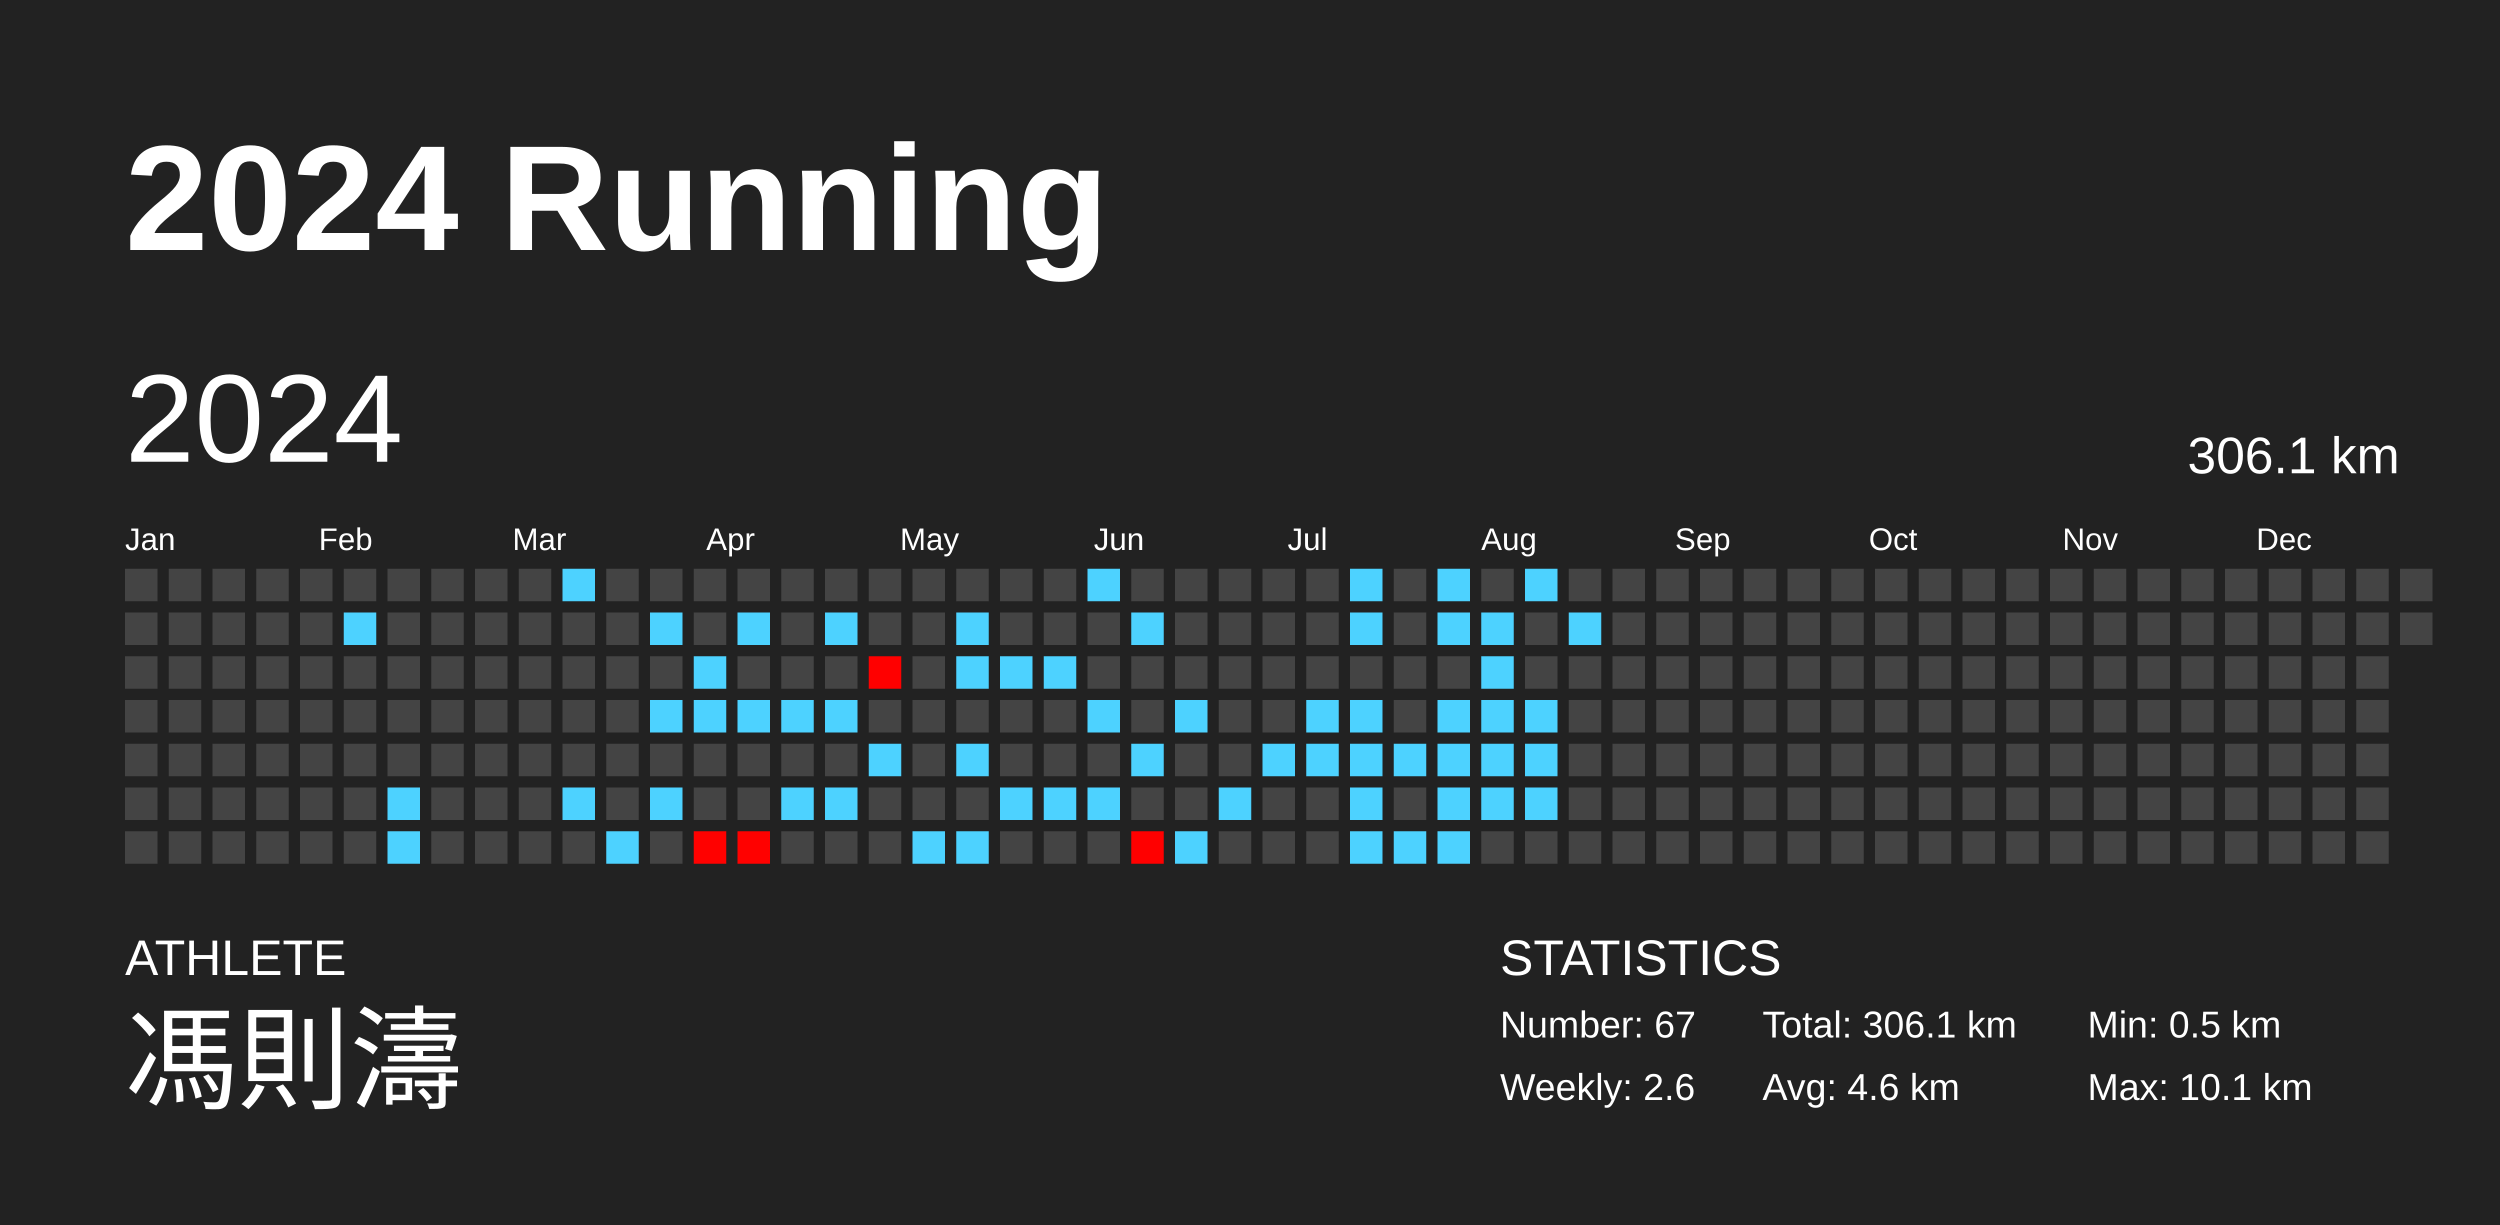
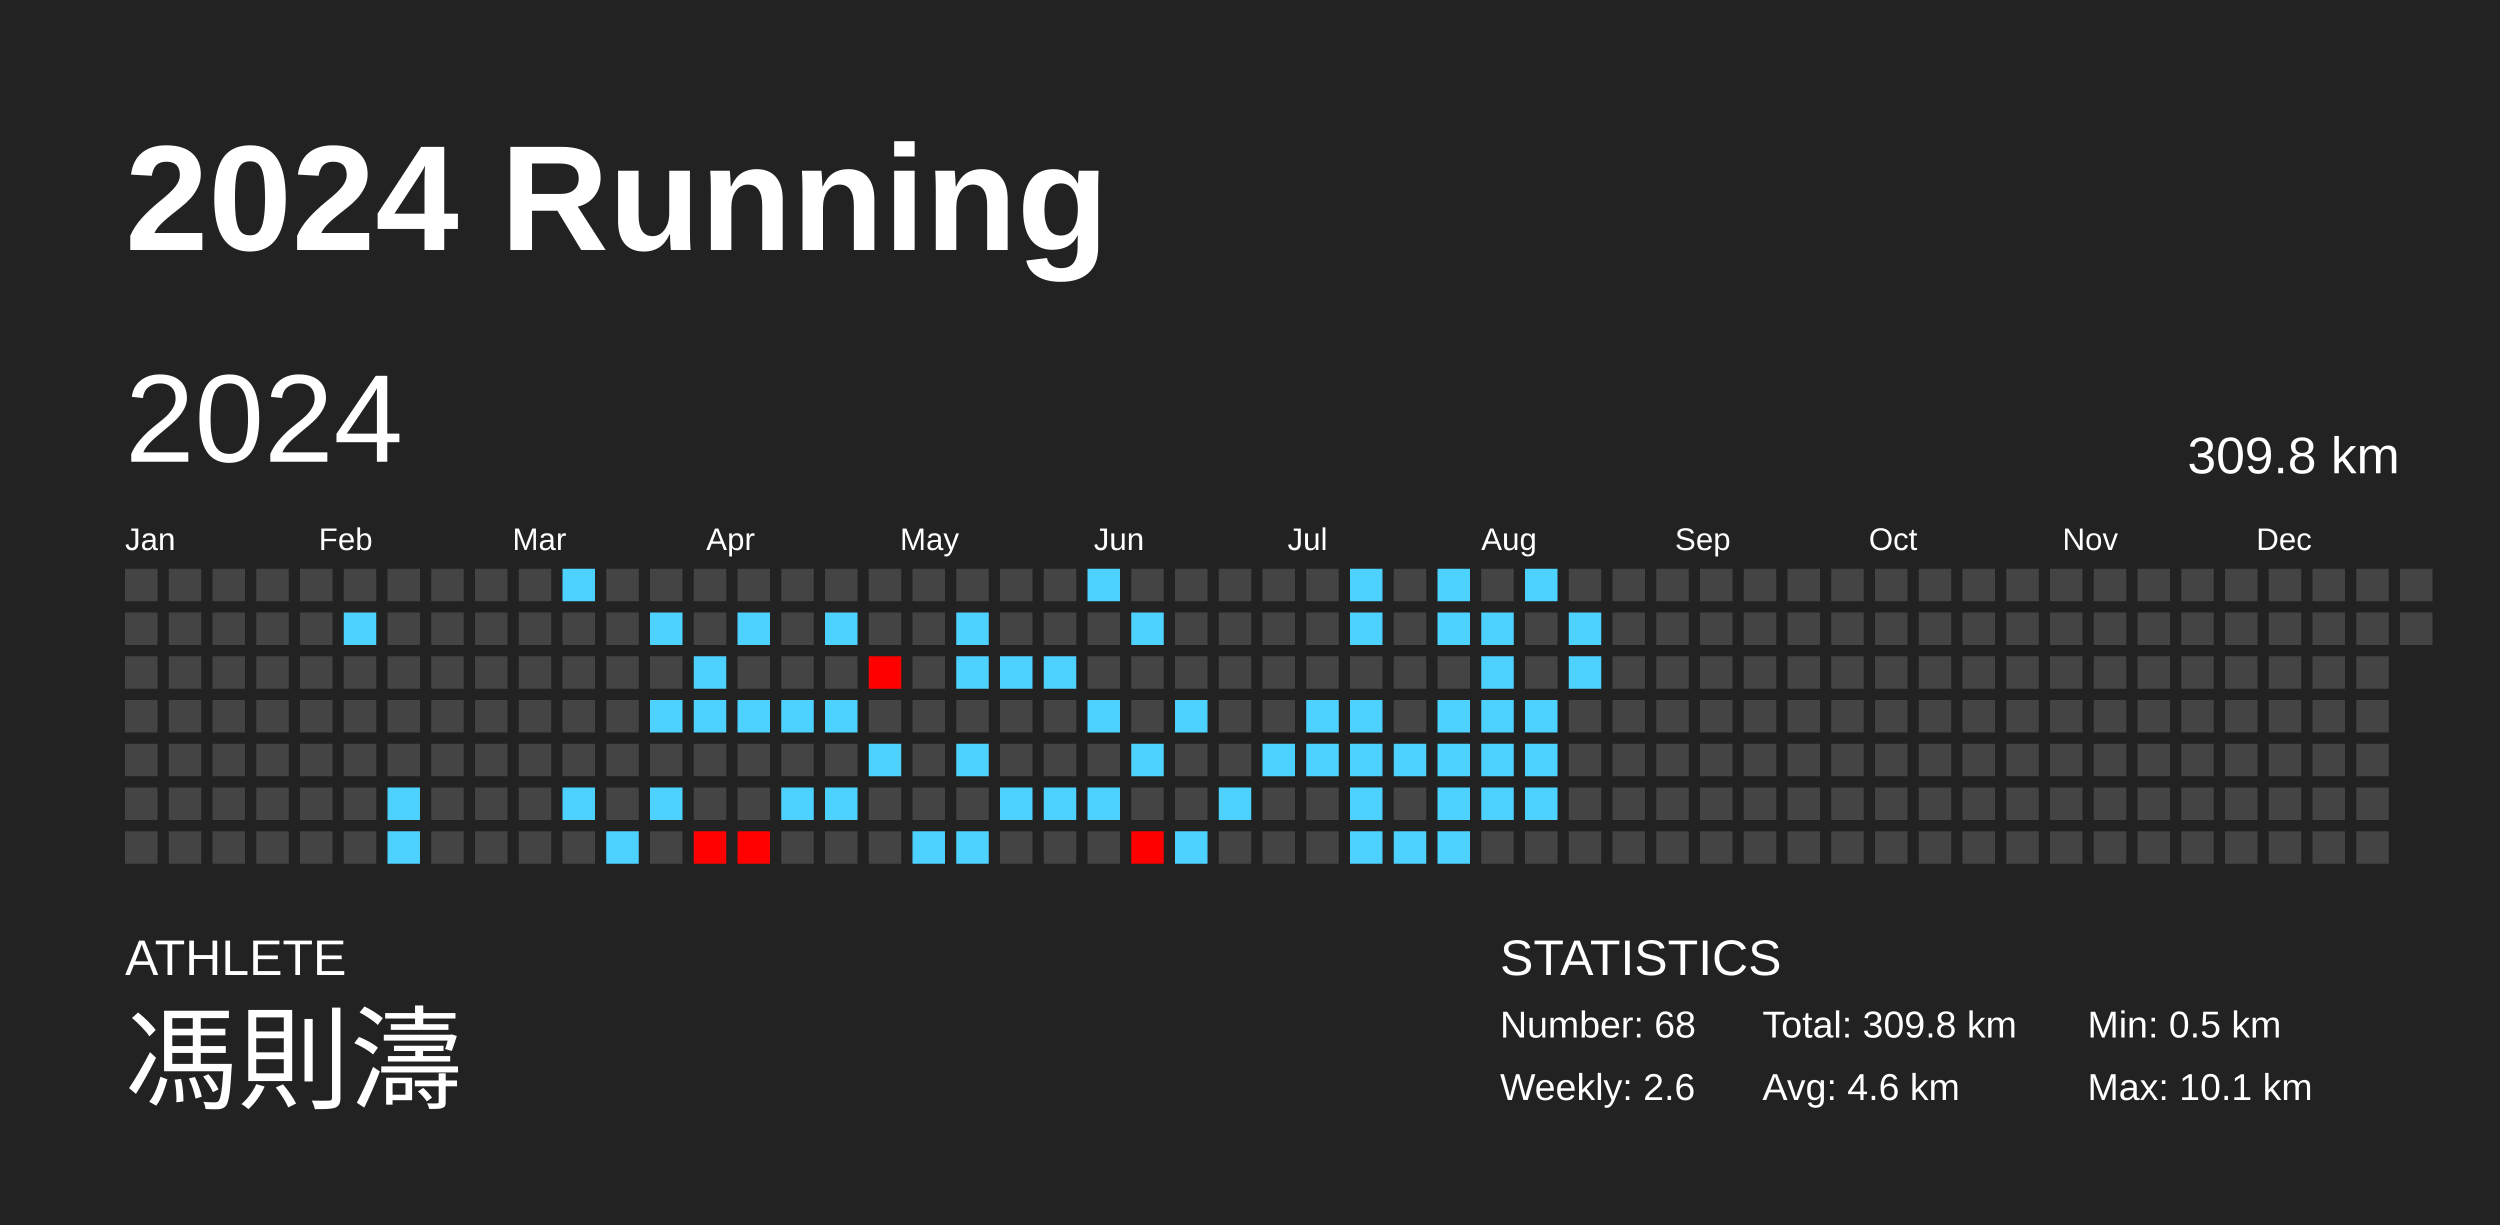
<svg xmlns="http://www.w3.org/2000/svg" baseProfile="full" height="98mm" version="1.1" viewBox="0,0,200,98" width="200mm">
  <defs />
  <rect fill="#222222" height="98" width="200" x="0" y="0" />
  <text fill="#FFFFFF" style="font-size:12px; font-family:Arial; font-weight:bold;" x="10" y="20">2024 Running</text>
  <text fill="#FFFFFF" style="font-size:4px; font-family:Arial" x="10" y="78">ATHLETE</text>
  <text fill="#FFFFFF" style="font-size:9px; font-family:Arial" x="10" y="88">馮則濤</text>
  <text fill="#FFFFFF" style="font-size:4px; font-family:Arial" x="120" y="78">STATISTICS</text>
-   <text fill="#FFFFFF" style="font-size:3px; font-family:Arial" x="120" y="83">Number: 67</text>
+   <text fill="#FFFFFF" style="font-size:3px; font-family:Arial" x="120" y="83">Number: 68</text>
  <text fill="#FFFFFF" style="font-size:3px; font-family:Arial" x="120" y="88">Weekly: 2.6</text>
-   <text fill="#FFFFFF" style="font-size:3px; font-family:Arial" x="141" y="83">Total: 306.1 km</text>
+   <text fill="#FFFFFF" style="font-size:3px; font-family:Arial" x="141" y="83">Total: 309.8 km</text>
  <text fill="#FFFFFF" style="font-size:3px; font-family:Arial" x="141" y="88">Avg: 4.6 km</text>
  <text fill="#FFFFFF" style="font-size:3px; font-family:Arial" x="167" y="83">Min: 0.5 km</text>
  <text fill="#FFFFFF" style="font-size:3px; font-family:Arial" x="167" y="88">Max: 10.1 km</text>
  <text dominant-baseline="hanging" fill="#FFFFFF" style="font-size:10.0px; font-family:Arial;" x="10" y="30">2024</text>
-   <text dominant-baseline="hanging" fill="#FFFFFF" style="font-size:4.125px; font-family:Arial;" x="175" y="35">306.1 km</text>
+   <text dominant-baseline="hanging" fill="#FFFFFF" style="font-size:4.125px; font-family:Arial;" x="175" y="35">309.8 km</text>
  <text fill="#FFFFFF" style="font-size:2.5px; font-family:Arial" x="10.0" y="44">Jan</text>
  <text fill="#FFFFFF" style="font-size:2.5px; font-family:Arial" x="25.5" y="44">Feb</text>
  <text fill="#FFFFFF" style="font-size:2.5px; font-family:Arial" x="41.0" y="44">Mar</text>
  <text fill="#FFFFFF" style="font-size:2.5px; font-family:Arial" x="56.5" y="44">Apr</text>
  <text fill="#FFFFFF" style="font-size:2.5px; font-family:Arial" x="72.0" y="44">May</text>
  <text fill="#FFFFFF" style="font-size:2.5px; font-family:Arial" x="87.5" y="44">Jun</text>
  <text fill="#FFFFFF" style="font-size:2.5px; font-family:Arial" x="103.0" y="44">Jul</text>
  <text fill="#FFFFFF" style="font-size:2.5px; font-family:Arial" x="118.5" y="44">Aug</text>
  <text fill="#FFFFFF" style="font-size:2.5px; font-family:Arial" x="134.0" y="44">Sep</text>
  <text fill="#FFFFFF" style="font-size:2.5px; font-family:Arial" x="149.5" y="44">Oct</text>
  <text fill="#FFFFFF" style="font-size:2.5px; font-family:Arial" x="165.0" y="44">Nov</text>
  <text fill="#FFFFFF" style="font-size:2.5px; font-family:Arial" x="180.5" y="44">Dec</text>
  <rect fill="#444444" height="2.6" width="2.6" x="10.0" y="45.5" />
  <rect fill="#444444" height="2.6" width="2.6" x="10.0" y="49.0" />
  <rect fill="#444444" height="2.6" width="2.6" x="10.0" y="52.5" />
  <rect fill="#444444" height="2.6" width="2.6" x="10.0" y="56.0" />
  <rect fill="#444444" height="2.6" width="2.6" x="10.0" y="59.5" />
  <rect fill="#444444" height="2.6" width="2.6" x="10.0" y="63.0" />
  <rect fill="#444444" height="2.6" width="2.6" x="10.0" y="66.5" />
  <rect fill="#444444" height="2.6" width="2.6" x="13.5" y="45.5" />
  <rect fill="#444444" height="2.6" width="2.6" x="13.5" y="49.0" />
  <rect fill="#444444" height="2.6" width="2.6" x="13.5" y="52.5" />
  <rect fill="#444444" height="2.6" width="2.6" x="13.5" y="56.0" />
  <rect fill="#444444" height="2.6" width="2.6" x="13.5" y="59.5" />
  <rect fill="#444444" height="2.6" width="2.6" x="13.5" y="63.0" />
  <rect fill="#444444" height="2.6" width="2.6" x="13.5" y="66.5" />
  <rect fill="#444444" height="2.6" width="2.6" x="17.0" y="45.5" />
  <rect fill="#444444" height="2.6" width="2.6" x="17.0" y="49.0" />
  <rect fill="#444444" height="2.6" width="2.6" x="17.0" y="52.5" />
  <rect fill="#444444" height="2.6" width="2.6" x="17.0" y="56.0" />
  <rect fill="#444444" height="2.6" width="2.6" x="17.0" y="59.5" />
  <rect fill="#444444" height="2.6" width="2.6" x="17.0" y="63.0" />
  <rect fill="#444444" height="2.6" width="2.6" x="17.0" y="66.5" />
  <rect fill="#444444" height="2.6" width="2.6" x="20.5" y="45.5" />
  <rect fill="#444444" height="2.6" width="2.6" x="20.5" y="49.0" />
  <rect fill="#444444" height="2.6" width="2.6" x="20.5" y="52.5" />
  <rect fill="#444444" height="2.6" width="2.6" x="20.5" y="56.0" />
  <rect fill="#444444" height="2.6" width="2.6" x="20.5" y="59.5" />
  <rect fill="#444444" height="2.6" width="2.6" x="20.5" y="63.0" />
  <rect fill="#444444" height="2.6" width="2.6" x="20.5" y="66.5" />
  <rect fill="#444444" height="2.6" width="2.6" x="24.0" y="45.5" />
  <rect fill="#444444" height="2.6" width="2.6" x="24.0" y="49.0" />
  <rect fill="#444444" height="2.6" width="2.6" x="24.0" y="52.5" />
  <rect fill="#444444" height="2.6" width="2.6" x="24.0" y="56.0" />
  <rect fill="#444444" height="2.6" width="2.6" x="24.0" y="59.5" />
  <rect fill="#444444" height="2.6" width="2.6" x="24.0" y="63.0" />
  <rect fill="#444444" height="2.6" width="2.6" x="24.0" y="66.5" />
  <rect fill="#444444" height="2.6" width="2.6" x="27.5" y="45.5" />
  <rect fill="#4dd2ff" height="2.6" width="2.6" x="27.5" y="49.0" />
  <rect fill="#444444" height="2.6" width="2.6" x="27.5" y="52.5" />
  <rect fill="#444444" height="2.6" width="2.6" x="27.5" y="56.0" />
  <rect fill="#444444" height="2.6" width="2.6" x="27.5" y="59.5" />
  <rect fill="#444444" height="2.6" width="2.6" x="27.5" y="63.0" />
  <rect fill="#444444" height="2.6" width="2.6" x="27.5" y="66.5" />
  <rect fill="#444444" height="2.6" width="2.6" x="31.0" y="45.5" />
  <rect fill="#444444" height="2.6" width="2.6" x="31.0" y="49.0" />
  <rect fill="#444444" height="2.6" width="2.6" x="31.0" y="52.5" />
  <rect fill="#444444" height="2.6" width="2.6" x="31.0" y="56.0" />
  <rect fill="#444444" height="2.6" width="2.6" x="31.0" y="59.5" />
  <rect fill="#4dd2ff" height="2.6" width="2.6" x="31.0" y="63.0" />
  <rect fill="#4dd2ff" height="2.6" width="2.6" x="31.0" y="66.5" />
  <rect fill="#444444" height="2.6" width="2.6" x="34.5" y="45.5" />
  <rect fill="#444444" height="2.6" width="2.6" x="34.5" y="49.0" />
  <rect fill="#444444" height="2.6" width="2.6" x="34.5" y="52.5" />
  <rect fill="#444444" height="2.6" width="2.6" x="34.5" y="56.0" />
  <rect fill="#444444" height="2.6" width="2.6" x="34.5" y="59.5" />
  <rect fill="#444444" height="2.6" width="2.6" x="34.5" y="63.0" />
  <rect fill="#444444" height="2.6" width="2.6" x="34.5" y="66.5" />
  <rect fill="#444444" height="2.6" width="2.6" x="38.0" y="45.5" />
  <rect fill="#444444" height="2.6" width="2.6" x="38.0" y="49.0" />
  <rect fill="#444444" height="2.6" width="2.6" x="38.0" y="52.5" />
  <rect fill="#444444" height="2.6" width="2.6" x="38.0" y="56.0" />
  <rect fill="#444444" height="2.6" width="2.6" x="38.0" y="59.5" />
  <rect fill="#444444" height="2.6" width="2.6" x="38.0" y="63.0" />
  <rect fill="#444444" height="2.6" width="2.6" x="38.0" y="66.5" />
  <rect fill="#444444" height="2.6" width="2.6" x="41.5" y="45.5" />
  <rect fill="#444444" height="2.6" width="2.6" x="41.5" y="49.0" />
  <rect fill="#444444" height="2.6" width="2.6" x="41.5" y="52.5" />
  <rect fill="#444444" height="2.6" width="2.6" x="41.5" y="56.0" />
  <rect fill="#444444" height="2.6" width="2.6" x="41.5" y="59.5" />
  <rect fill="#444444" height="2.6" width="2.6" x="41.5" y="63.0" />
  <rect fill="#444444" height="2.6" width="2.6" x="41.5" y="66.5" />
  <rect fill="#4dd2ff" height="2.6" width="2.6" x="45.0" y="45.5" />
  <rect fill="#444444" height="2.6" width="2.6" x="45.0" y="49.0" />
  <rect fill="#444444" height="2.6" width="2.6" x="45.0" y="52.5" />
  <rect fill="#444444" height="2.6" width="2.6" x="45.0" y="56.0" />
  <rect fill="#444444" height="2.6" width="2.6" x="45.0" y="59.5" />
  <rect fill="#4dd2ff" height="2.6" width="2.6" x="45.0" y="63.0" />
  <rect fill="#444444" height="2.6" width="2.6" x="45.0" y="66.5" />
  <rect fill="#444444" height="2.6" width="2.6" x="48.5" y="45.5" />
  <rect fill="#444444" height="2.6" width="2.6" x="48.5" y="49.0" />
  <rect fill="#444444" height="2.6" width="2.6" x="48.5" y="52.5" />
  <rect fill="#444444" height="2.6" width="2.6" x="48.5" y="56.0" />
  <rect fill="#444444" height="2.6" width="2.6" x="48.5" y="59.5" />
  <rect fill="#444444" height="2.6" width="2.6" x="48.5" y="63.0" />
  <rect fill="#4dd2ff" height="2.6" width="2.6" x="48.5" y="66.5" />
  <rect fill="#444444" height="2.6" width="2.6" x="52.0" y="45.5" />
  <rect fill="#4dd2ff" height="2.6" width="2.6" x="52.0" y="49.0" />
  <rect fill="#444444" height="2.6" width="2.6" x="52.0" y="52.5" />
  <rect fill="#4dd2ff" height="2.6" width="2.6" x="52.0" y="56.0" />
  <rect fill="#444444" height="2.6" width="2.6" x="52.0" y="59.5" />
  <rect fill="#4dd2ff" height="2.6" width="2.6" x="52.0" y="63.0" />
  <rect fill="#444444" height="2.6" width="2.6" x="52.0" y="66.5" />
  <rect fill="#444444" height="2.6" width="2.6" x="55.5" y="45.5" />
  <rect fill="#444444" height="2.6" width="2.6" x="55.5" y="49.0" />
  <rect fill="#4dd2ff" height="2.6" width="2.6" x="55.5" y="52.5" />
  <rect fill="#4dd2ff" height="2.6" width="2.6" x="55.5" y="56.0" />
  <rect fill="#444444" height="2.6" width="2.6" x="55.5" y="59.5" />
  <rect fill="#444444" height="2.6" width="2.6" x="55.5" y="63.0" />
  <rect fill="#ff0100" height="2.6" width="2.6" x="55.5" y="66.5" />
  <rect fill="#444444" height="2.6" width="2.6" x="59.0" y="45.5" />
  <rect fill="#4dd2ff" height="2.6" width="2.6" x="59.0" y="49.0" />
  <rect fill="#444444" height="2.6" width="2.6" x="59.0" y="52.5" />
  <rect fill="#4dd2ff" height="2.6" width="2.6" x="59.0" y="56.0" />
  <rect fill="#444444" height="2.6" width="2.6" x="59.0" y="59.5" />
  <rect fill="#444444" height="2.6" width="2.6" x="59.0" y="63.0" />
  <rect fill="#ff0100" height="2.6" width="2.6" x="59.0" y="66.5" />
  <rect fill="#444444" height="2.6" width="2.6" x="62.5" y="45.5" />
  <rect fill="#444444" height="2.6" width="2.6" x="62.5" y="49.0" />
  <rect fill="#444444" height="2.6" width="2.6" x="62.5" y="52.5" />
  <rect fill="#4dd2ff" height="2.6" width="2.6" x="62.5" y="56.0" />
  <rect fill="#444444" height="2.6" width="2.6" x="62.5" y="59.5" />
  <rect fill="#4dd2ff" height="2.6" width="2.6" x="62.5" y="63.0" />
  <rect fill="#444444" height="2.6" width="2.6" x="62.5" y="66.5" />
  <rect fill="#444444" height="2.6" width="2.6" x="66.0" y="45.5" />
  <rect fill="#4dd2ff" height="2.6" width="2.6" x="66.0" y="49.0" />
  <rect fill="#444444" height="2.6" width="2.6" x="66.0" y="52.5" />
  <rect fill="#4dd2ff" height="2.6" width="2.6" x="66.0" y="56.0" />
  <rect fill="#444444" height="2.6" width="2.6" x="66.0" y="59.5" />
  <rect fill="#4dd2ff" height="2.6" width="2.6" x="66.0" y="63.0" />
  <rect fill="#444444" height="2.6" width="2.6" x="66.0" y="66.5" />
  <rect fill="#444444" height="2.6" width="2.6" x="69.5" y="45.5" />
  <rect fill="#444444" height="2.6" width="2.6" x="69.5" y="49.0" />
  <rect fill="#ff0000" height="2.6" width="2.6" x="69.5" y="52.5" />
  <rect fill="#444444" height="2.6" width="2.6" x="69.5" y="56.0" />
  <rect fill="#4dd2ff" height="2.6" width="2.6" x="69.5" y="59.5" />
  <rect fill="#444444" height="2.6" width="2.6" x="69.5" y="63.0" />
  <rect fill="#444444" height="2.6" width="2.6" x="69.5" y="66.5" />
  <rect fill="#444444" height="2.6" width="2.6" x="73.0" y="45.5" />
  <rect fill="#444444" height="2.6" width="2.6" x="73.0" y="49.0" />
  <rect fill="#444444" height="2.6" width="2.6" x="73.0" y="52.5" />
  <rect fill="#444444" height="2.6" width="2.6" x="73.0" y="56.0" />
  <rect fill="#444444" height="2.6" width="2.6" x="73.0" y="59.5" />
  <rect fill="#444444" height="2.6" width="2.6" x="73.0" y="63.0" />
  <rect fill="#4dd2ff" height="2.6" width="2.6" x="73.0" y="66.5" />
  <rect fill="#444444" height="2.6" width="2.6" x="76.5" y="45.5" />
  <rect fill="#4dd2ff" height="2.6" width="2.6" x="76.5" y="49.0" />
  <rect fill="#4dd2ff" height="2.6" width="2.6" x="76.5" y="52.5" />
  <rect fill="#444444" height="2.6" width="2.6" x="76.5" y="56.0" />
  <rect fill="#4dd2ff" height="2.6" width="2.6" x="76.5" y="59.5" />
  <rect fill="#444444" height="2.6" width="2.6" x="76.5" y="63.0" />
  <rect fill="#4dd2ff" height="2.6" width="2.6" x="76.5" y="66.5" />
  <rect fill="#444444" height="2.6" width="2.6" x="80.0" y="45.5" />
  <rect fill="#444444" height="2.6" width="2.6" x="80.0" y="49.0" />
  <rect fill="#4dd2ff" height="2.6" width="2.6" x="80.0" y="52.5" />
  <rect fill="#444444" height="2.6" width="2.6" x="80.0" y="56.0" />
  <rect fill="#444444" height="2.6" width="2.6" x="80.0" y="59.5" />
  <rect fill="#4dd2ff" height="2.6" width="2.6" x="80.0" y="63.0" />
  <rect fill="#444444" height="2.6" width="2.6" x="80.0" y="66.5" />
  <rect fill="#444444" height="2.6" width="2.6" x="83.5" y="45.5" />
  <rect fill="#444444" height="2.6" width="2.6" x="83.5" y="49.0" />
  <rect fill="#4dd2ff" height="2.6" width="2.6" x="83.5" y="52.5" />
  <rect fill="#444444" height="2.6" width="2.6" x="83.5" y="56.0" />
  <rect fill="#444444" height="2.6" width="2.6" x="83.5" y="59.5" />
  <rect fill="#4dd2ff" height="2.6" width="2.6" x="83.5" y="63.0" />
  <rect fill="#444444" height="2.6" width="2.6" x="83.5" y="66.5" />
  <rect fill="#4dd2ff" height="2.6" width="2.6" x="87.0" y="45.5" />
  <rect fill="#444444" height="2.6" width="2.6" x="87.0" y="49.0" />
  <rect fill="#444444" height="2.6" width="2.6" x="87.0" y="52.5" />
  <rect fill="#4dd2ff" height="2.6" width="2.6" x="87.0" y="56.0" />
  <rect fill="#444444" height="2.6" width="2.6" x="87.0" y="59.5" />
  <rect fill="#4dd2ff" height="2.6" width="2.6" x="87.0" y="63.0" />
  <rect fill="#444444" height="2.6" width="2.6" x="87.0" y="66.5" />
  <rect fill="#444444" height="2.6" width="2.6" x="90.5" y="45.5" />
  <rect fill="#4dd2ff" height="2.6" width="2.6" x="90.5" y="49.0" />
  <rect fill="#444444" height="2.6" width="2.6" x="90.5" y="52.5" />
  <rect fill="#444444" height="2.6" width="2.6" x="90.5" y="56.0" />
  <rect fill="#4dd2ff" height="2.6" width="2.6" x="90.5" y="59.5" />
  <rect fill="#444444" height="2.6" width="2.6" x="90.5" y="63.0" />
  <rect fill="#ff0000" height="2.6" width="2.6" x="90.5" y="66.5" />
  <rect fill="#444444" height="2.6" width="2.6" x="94.0" y="45.5" />
  <rect fill="#444444" height="2.6" width="2.6" x="94.0" y="49.0" />
  <rect fill="#444444" height="2.6" width="2.6" x="94.0" y="52.5" />
  <rect fill="#4dd2ff" height="2.6" width="2.6" x="94.0" y="56.0" />
  <rect fill="#444444" height="2.6" width="2.6" x="94.0" y="59.5" />
  <rect fill="#444444" height="2.6" width="2.6" x="94.0" y="63.0" />
  <rect fill="#4dd2ff" height="2.6" width="2.6" x="94.0" y="66.5" />
  <rect fill="#444444" height="2.6" width="2.6" x="97.5" y="45.5" />
  <rect fill="#444444" height="2.6" width="2.6" x="97.5" y="49.0" />
  <rect fill="#444444" height="2.6" width="2.6" x="97.5" y="52.5" />
  <rect fill="#444444" height="2.6" width="2.6" x="97.5" y="56.0" />
  <rect fill="#444444" height="2.6" width="2.6" x="97.5" y="59.5" />
  <rect fill="#4dd2ff" height="2.6" width="2.6" x="97.5" y="63.0" />
  <rect fill="#444444" height="2.6" width="2.6" x="97.5" y="66.5" />
  <rect fill="#444444" height="2.6" width="2.6" x="101.0" y="45.5" />
  <rect fill="#444444" height="2.6" width="2.6" x="101.0" y="49.0" />
  <rect fill="#444444" height="2.6" width="2.6" x="101.0" y="52.5" />
  <rect fill="#444444" height="2.6" width="2.6" x="101.0" y="56.0" />
  <rect fill="#4dd2ff" height="2.6" width="2.6" x="101.0" y="59.5" />
  <rect fill="#444444" height="2.6" width="2.6" x="101.0" y="63.0" />
  <rect fill="#444444" height="2.6" width="2.6" x="101.0" y="66.5" />
  <rect fill="#444444" height="2.6" width="2.6" x="104.5" y="45.5" />
  <rect fill="#444444" height="2.6" width="2.6" x="104.5" y="49.0" />
  <rect fill="#444444" height="2.6" width="2.6" x="104.5" y="52.5" />
  <rect fill="#4dd2ff" height="2.6" width="2.6" x="104.5" y="56.0" />
  <rect fill="#4dd2ff" height="2.6" width="2.6" x="104.5" y="59.5" />
  <rect fill="#444444" height="2.6" width="2.6" x="104.5" y="63.0" />
  <rect fill="#444444" height="2.6" width="2.6" x="104.5" y="66.5" />
  <rect fill="#4dd2ff" height="2.6" width="2.6" x="108.0" y="45.5" />
  <rect fill="#4dd2ff" height="2.6" width="2.6" x="108.0" y="49.0" />
  <rect fill="#444444" height="2.6" width="2.6" x="108.0" y="52.5" />
  <rect fill="#4dd2ff" height="2.6" width="2.6" x="108.0" y="56.0" />
  <rect fill="#4dd2ff" height="2.6" width="2.6" x="108.0" y="59.5" />
  <rect fill="#4dd2ff" height="2.6" width="2.6" x="108.0" y="63.0" />
  <rect fill="#4dd2ff" height="2.6" width="2.6" x="108.0" y="66.5" />
  <rect fill="#444444" height="2.6" width="2.6" x="111.5" y="45.5" />
  <rect fill="#444444" height="2.6" width="2.6" x="111.5" y="49.0" />
  <rect fill="#444444" height="2.6" width="2.6" x="111.5" y="52.5" />
  <rect fill="#444444" height="2.6" width="2.6" x="111.5" y="56.0" />
  <rect fill="#4dd2ff" height="2.6" width="2.6" x="111.5" y="59.5" />
  <rect fill="#444444" height="2.6" width="2.6" x="111.5" y="63.0" />
  <rect fill="#4dd2ff" height="2.6" width="2.6" x="111.5" y="66.5" />
  <rect fill="#4dd2ff" height="2.6" width="2.6" x="115.0" y="45.5" />
  <rect fill="#4dd2ff" height="2.6" width="2.6" x="115.0" y="49.0" />
  <rect fill="#444444" height="2.6" width="2.6" x="115.0" y="52.5" />
  <rect fill="#4dd2ff" height="2.6" width="2.6" x="115.0" y="56.0" />
  <rect fill="#4dd2ff" height="2.6" width="2.6" x="115.0" y="59.5" />
  <rect fill="#4dd2ff" height="2.6" width="2.6" x="115.0" y="63.0" />
  <rect fill="#4dd2ff" height="2.6" width="2.6" x="115.0" y="66.5" />
  <rect fill="#444444" height="2.6" width="2.6" x="118.5" y="45.5" />
  <rect fill="#4dd2ff" height="2.6" width="2.6" x="118.5" y="49.0" />
  <rect fill="#4dd2ff" height="2.6" width="2.6" x="118.5" y="52.5" />
  <rect fill="#4dd2ff" height="2.6" width="2.6" x="118.5" y="56.0" />
  <rect fill="#4dd2ff" height="2.6" width="2.6" x="118.5" y="59.5" />
  <rect fill="#4dd2ff" height="2.6" width="2.6" x="118.5" y="63.0" />
  <rect fill="#444444" height="2.6" width="2.6" x="118.5" y="66.5" />
  <rect fill="#4dd2ff" height="2.6" width="2.6" x="122.0" y="45.5" />
  <rect fill="#444444" height="2.6" width="2.6" x="122.0" y="49.0" />
  <rect fill="#444444" height="2.6" width="2.6" x="122.0" y="52.5" />
  <rect fill="#4dd2ff" height="2.6" width="2.6" x="122.0" y="56.0" />
  <rect fill="#4dd2ff" height="2.6" width="2.6" x="122.0" y="59.5" />
  <rect fill="#4dd2ff" height="2.6" width="2.6" x="122.0" y="63.0" />
  <rect fill="#444444" height="2.6" width="2.6" x="122.0" y="66.5" />
  <rect fill="#444444" height="2.6" width="2.6" x="125.5" y="45.5" />
  <rect fill="#4dd2ff" height="2.6" width="2.6" x="125.5" y="49.0" />
-   <rect fill="#444444" height="2.6" width="2.6" x="125.5" y="52.5" />
+   <rect fill="#4dd2ff" height="2.6" width="2.6" x="125.5" y="52.5" />
  <rect fill="#444444" height="2.6" width="2.6" x="125.5" y="56.0" />
  <rect fill="#444444" height="2.6" width="2.6" x="125.5" y="59.5" />
  <rect fill="#444444" height="2.6" width="2.6" x="125.5" y="63.0" />
  <rect fill="#444444" height="2.6" width="2.6" x="125.5" y="66.5" />
  <rect fill="#444444" height="2.6" width="2.6" x="129.0" y="45.5" />
  <rect fill="#444444" height="2.6" width="2.6" x="129.0" y="49.0" />
  <rect fill="#444444" height="2.6" width="2.6" x="129.0" y="52.5" />
  <rect fill="#444444" height="2.6" width="2.6" x="129.0" y="56.0" />
  <rect fill="#444444" height="2.6" width="2.6" x="129.0" y="59.5" />
  <rect fill="#444444" height="2.6" width="2.6" x="129.0" y="63.0" />
  <rect fill="#444444" height="2.6" width="2.6" x="129.0" y="66.5" />
  <rect fill="#444444" height="2.6" width="2.6" x="132.5" y="45.5" />
  <rect fill="#444444" height="2.6" width="2.6" x="132.5" y="49.0" />
  <rect fill="#444444" height="2.6" width="2.6" x="132.5" y="52.5" />
  <rect fill="#444444" height="2.6" width="2.6" x="132.5" y="56.0" />
  <rect fill="#444444" height="2.6" width="2.6" x="132.5" y="59.5" />
  <rect fill="#444444" height="2.6" width="2.6" x="132.5" y="63.0" />
  <rect fill="#444444" height="2.6" width="2.6" x="132.5" y="66.5" />
  <rect fill="#444444" height="2.6" width="2.6" x="136.0" y="45.5" />
  <rect fill="#444444" height="2.6" width="2.6" x="136.0" y="49.0" />
  <rect fill="#444444" height="2.6" width="2.6" x="136.0" y="52.5" />
  <rect fill="#444444" height="2.6" width="2.6" x="136.0" y="56.0" />
  <rect fill="#444444" height="2.6" width="2.6" x="136.0" y="59.5" />
  <rect fill="#444444" height="2.6" width="2.6" x="136.0" y="63.0" />
  <rect fill="#444444" height="2.6" width="2.6" x="136.0" y="66.5" />
  <rect fill="#444444" height="2.6" width="2.6" x="139.5" y="45.5" />
  <rect fill="#444444" height="2.6" width="2.6" x="139.5" y="49.0" />
  <rect fill="#444444" height="2.6" width="2.6" x="139.5" y="52.5" />
  <rect fill="#444444" height="2.6" width="2.6" x="139.5" y="56.0" />
  <rect fill="#444444" height="2.6" width="2.6" x="139.5" y="59.5" />
  <rect fill="#444444" height="2.6" width="2.6" x="139.5" y="63.0" />
  <rect fill="#444444" height="2.6" width="2.6" x="139.5" y="66.5" />
  <rect fill="#444444" height="2.6" width="2.6" x="143.0" y="45.5" />
  <rect fill="#444444" height="2.6" width="2.6" x="143.0" y="49.0" />
  <rect fill="#444444" height="2.6" width="2.6" x="143.0" y="52.5" />
  <rect fill="#444444" height="2.6" width="2.6" x="143.0" y="56.0" />
  <rect fill="#444444" height="2.6" width="2.6" x="143.0" y="59.5" />
  <rect fill="#444444" height="2.6" width="2.6" x="143.0" y="63.0" />
  <rect fill="#444444" height="2.6" width="2.6" x="143.0" y="66.5" />
  <rect fill="#444444" height="2.6" width="2.6" x="146.5" y="45.5" />
  <rect fill="#444444" height="2.6" width="2.6" x="146.5" y="49.0" />
  <rect fill="#444444" height="2.6" width="2.6" x="146.5" y="52.5" />
  <rect fill="#444444" height="2.6" width="2.6" x="146.5" y="56.0" />
  <rect fill="#444444" height="2.6" width="2.6" x="146.5" y="59.5" />
  <rect fill="#444444" height="2.6" width="2.6" x="146.5" y="63.0" />
  <rect fill="#444444" height="2.6" width="2.6" x="146.5" y="66.5" />
  <rect fill="#444444" height="2.6" width="2.6" x="150.0" y="45.5" />
  <rect fill="#444444" height="2.6" width="2.6" x="150.0" y="49.0" />
  <rect fill="#444444" height="2.6" width="2.6" x="150.0" y="52.5" />
  <rect fill="#444444" height="2.6" width="2.6" x="150.0" y="56.0" />
  <rect fill="#444444" height="2.6" width="2.6" x="150.0" y="59.5" />
  <rect fill="#444444" height="2.6" width="2.6" x="150.0" y="63.0" />
  <rect fill="#444444" height="2.6" width="2.6" x="150.0" y="66.5" />
  <rect fill="#444444" height="2.6" width="2.6" x="153.5" y="45.5" />
  <rect fill="#444444" height="2.6" width="2.6" x="153.5" y="49.0" />
  <rect fill="#444444" height="2.6" width="2.6" x="153.5" y="52.5" />
  <rect fill="#444444" height="2.6" width="2.6" x="153.5" y="56.0" />
  <rect fill="#444444" height="2.6" width="2.6" x="153.5" y="59.5" />
  <rect fill="#444444" height="2.6" width="2.6" x="153.5" y="63.0" />
  <rect fill="#444444" height="2.6" width="2.6" x="153.5" y="66.5" />
  <rect fill="#444444" height="2.6" width="2.6" x="157.0" y="45.5" />
  <rect fill="#444444" height="2.6" width="2.6" x="157.0" y="49.0" />
  <rect fill="#444444" height="2.6" width="2.6" x="157.0" y="52.5" />
  <rect fill="#444444" height="2.6" width="2.6" x="157.0" y="56.0" />
  <rect fill="#444444" height="2.6" width="2.6" x="157.0" y="59.5" />
  <rect fill="#444444" height="2.6" width="2.6" x="157.0" y="63.0" />
  <rect fill="#444444" height="2.6" width="2.6" x="157.0" y="66.5" />
  <rect fill="#444444" height="2.6" width="2.6" x="160.5" y="45.5" />
  <rect fill="#444444" height="2.6" width="2.6" x="160.5" y="49.0" />
  <rect fill="#444444" height="2.6" width="2.6" x="160.5" y="52.5" />
  <rect fill="#444444" height="2.6" width="2.6" x="160.5" y="56.0" />
  <rect fill="#444444" height="2.6" width="2.6" x="160.5" y="59.5" />
  <rect fill="#444444" height="2.6" width="2.6" x="160.5" y="63.0" />
  <rect fill="#444444" height="2.6" width="2.6" x="160.5" y="66.5" />
  <rect fill="#444444" height="2.6" width="2.6" x="164.0" y="45.5" />
  <rect fill="#444444" height="2.6" width="2.6" x="164.0" y="49.0" />
  <rect fill="#444444" height="2.6" width="2.6" x="164.0" y="52.5" />
  <rect fill="#444444" height="2.6" width="2.6" x="164.0" y="56.0" />
  <rect fill="#444444" height="2.6" width="2.6" x="164.0" y="59.5" />
  <rect fill="#444444" height="2.6" width="2.6" x="164.0" y="63.0" />
  <rect fill="#444444" height="2.6" width="2.6" x="164.0" y="66.5" />
  <rect fill="#444444" height="2.6" width="2.6" x="167.5" y="45.5" />
  <rect fill="#444444" height="2.6" width="2.6" x="167.5" y="49.0" />
  <rect fill="#444444" height="2.6" width="2.6" x="167.5" y="52.5" />
  <rect fill="#444444" height="2.6" width="2.6" x="167.5" y="56.0" />
  <rect fill="#444444" height="2.6" width="2.6" x="167.5" y="59.5" />
  <rect fill="#444444" height="2.6" width="2.6" x="167.5" y="63.0" />
  <rect fill="#444444" height="2.6" width="2.6" x="167.5" y="66.5" />
  <rect fill="#444444" height="2.6" width="2.6" x="171.0" y="45.5" />
  <rect fill="#444444" height="2.6" width="2.6" x="171.0" y="49.0" />
  <rect fill="#444444" height="2.6" width="2.6" x="171.0" y="52.5" />
  <rect fill="#444444" height="2.6" width="2.6" x="171.0" y="56.0" />
  <rect fill="#444444" height="2.6" width="2.6" x="171.0" y="59.5" />
  <rect fill="#444444" height="2.6" width="2.6" x="171.0" y="63.0" />
  <rect fill="#444444" height="2.6" width="2.6" x="171.0" y="66.5" />
  <rect fill="#444444" height="2.6" width="2.6" x="174.5" y="45.5" />
  <rect fill="#444444" height="2.6" width="2.6" x="174.5" y="49.0" />
  <rect fill="#444444" height="2.6" width="2.6" x="174.5" y="52.5" />
  <rect fill="#444444" height="2.6" width="2.6" x="174.5" y="56.0" />
  <rect fill="#444444" height="2.6" width="2.6" x="174.5" y="59.5" />
  <rect fill="#444444" height="2.6" width="2.6" x="174.5" y="63.0" />
  <rect fill="#444444" height="2.6" width="2.6" x="174.5" y="66.5" />
  <rect fill="#444444" height="2.6" width="2.6" x="178.0" y="45.5" />
  <rect fill="#444444" height="2.6" width="2.6" x="178.0" y="49.0" />
  <rect fill="#444444" height="2.6" width="2.6" x="178.0" y="52.5" />
  <rect fill="#444444" height="2.6" width="2.6" x="178.0" y="56.0" />
  <rect fill="#444444" height="2.6" width="2.6" x="178.0" y="59.5" />
  <rect fill="#444444" height="2.6" width="2.6" x="178.0" y="63.0" />
  <rect fill="#444444" height="2.6" width="2.6" x="178.0" y="66.5" />
  <rect fill="#444444" height="2.6" width="2.6" x="181.5" y="45.5" />
  <rect fill="#444444" height="2.6" width="2.6" x="181.5" y="49.0" />
  <rect fill="#444444" height="2.6" width="2.6" x="181.5" y="52.5" />
  <rect fill="#444444" height="2.6" width="2.6" x="181.5" y="56.0" />
  <rect fill="#444444" height="2.6" width="2.6" x="181.5" y="59.5" />
  <rect fill="#444444" height="2.6" width="2.6" x="181.5" y="63.0" />
  <rect fill="#444444" height="2.6" width="2.6" x="181.5" y="66.5" />
  <rect fill="#444444" height="2.6" width="2.6" x="185.0" y="45.5" />
  <rect fill="#444444" height="2.6" width="2.6" x="185.0" y="49.0" />
  <rect fill="#444444" height="2.6" width="2.6" x="185.0" y="52.5" />
  <rect fill="#444444" height="2.6" width="2.6" x="185.0" y="56.0" />
  <rect fill="#444444" height="2.6" width="2.6" x="185.0" y="59.5" />
  <rect fill="#444444" height="2.6" width="2.6" x="185.0" y="63.0" />
  <rect fill="#444444" height="2.6" width="2.6" x="185.0" y="66.5" />
  <rect fill="#444444" height="2.6" width="2.6" x="188.5" y="45.5" />
  <rect fill="#444444" height="2.6" width="2.6" x="188.5" y="49.0" />
  <rect fill="#444444" height="2.6" width="2.6" x="188.5" y="52.5" />
  <rect fill="#444444" height="2.6" width="2.6" x="188.5" y="56.0" />
  <rect fill="#444444" height="2.6" width="2.6" x="188.5" y="59.5" />
  <rect fill="#444444" height="2.6" width="2.6" x="188.5" y="63.0" />
  <rect fill="#444444" height="2.6" width="2.6" x="188.5" y="66.5" />
  <rect fill="#444444" height="2.6" width="2.6" x="192.0" y="45.5" />
  <rect fill="#444444" height="2.6" width="2.6" x="192.0" y="49.0" />
</svg>
